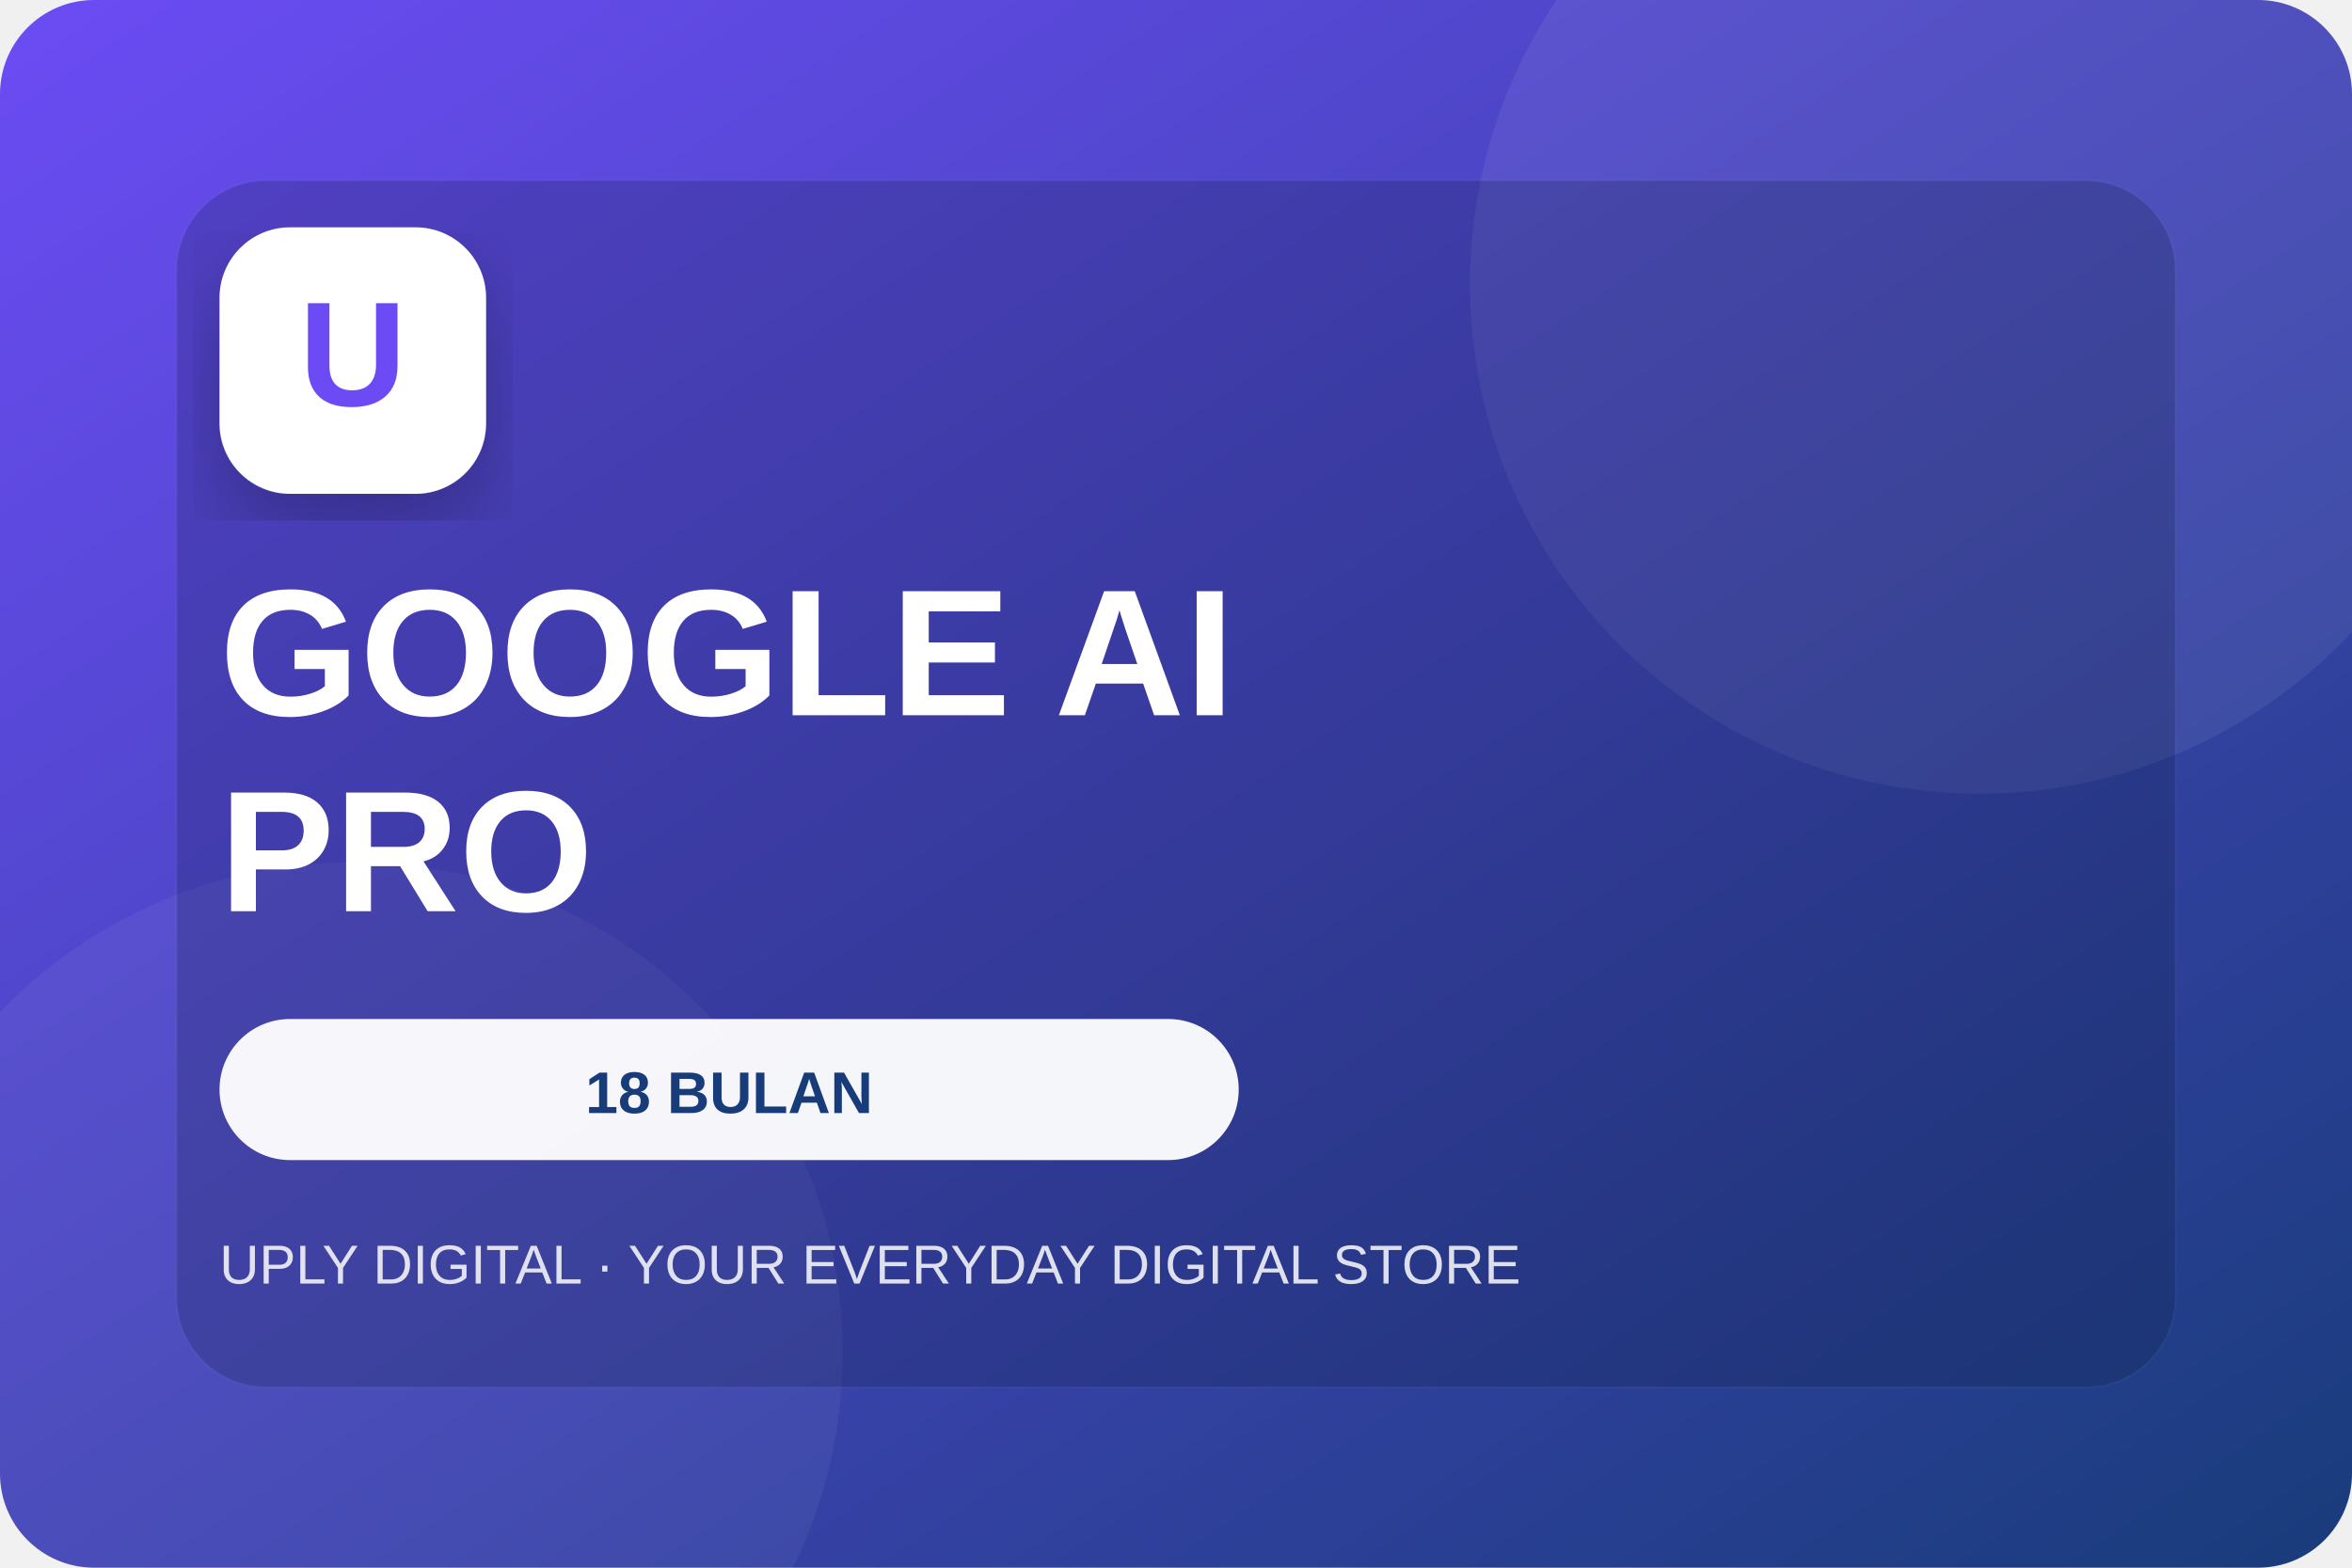
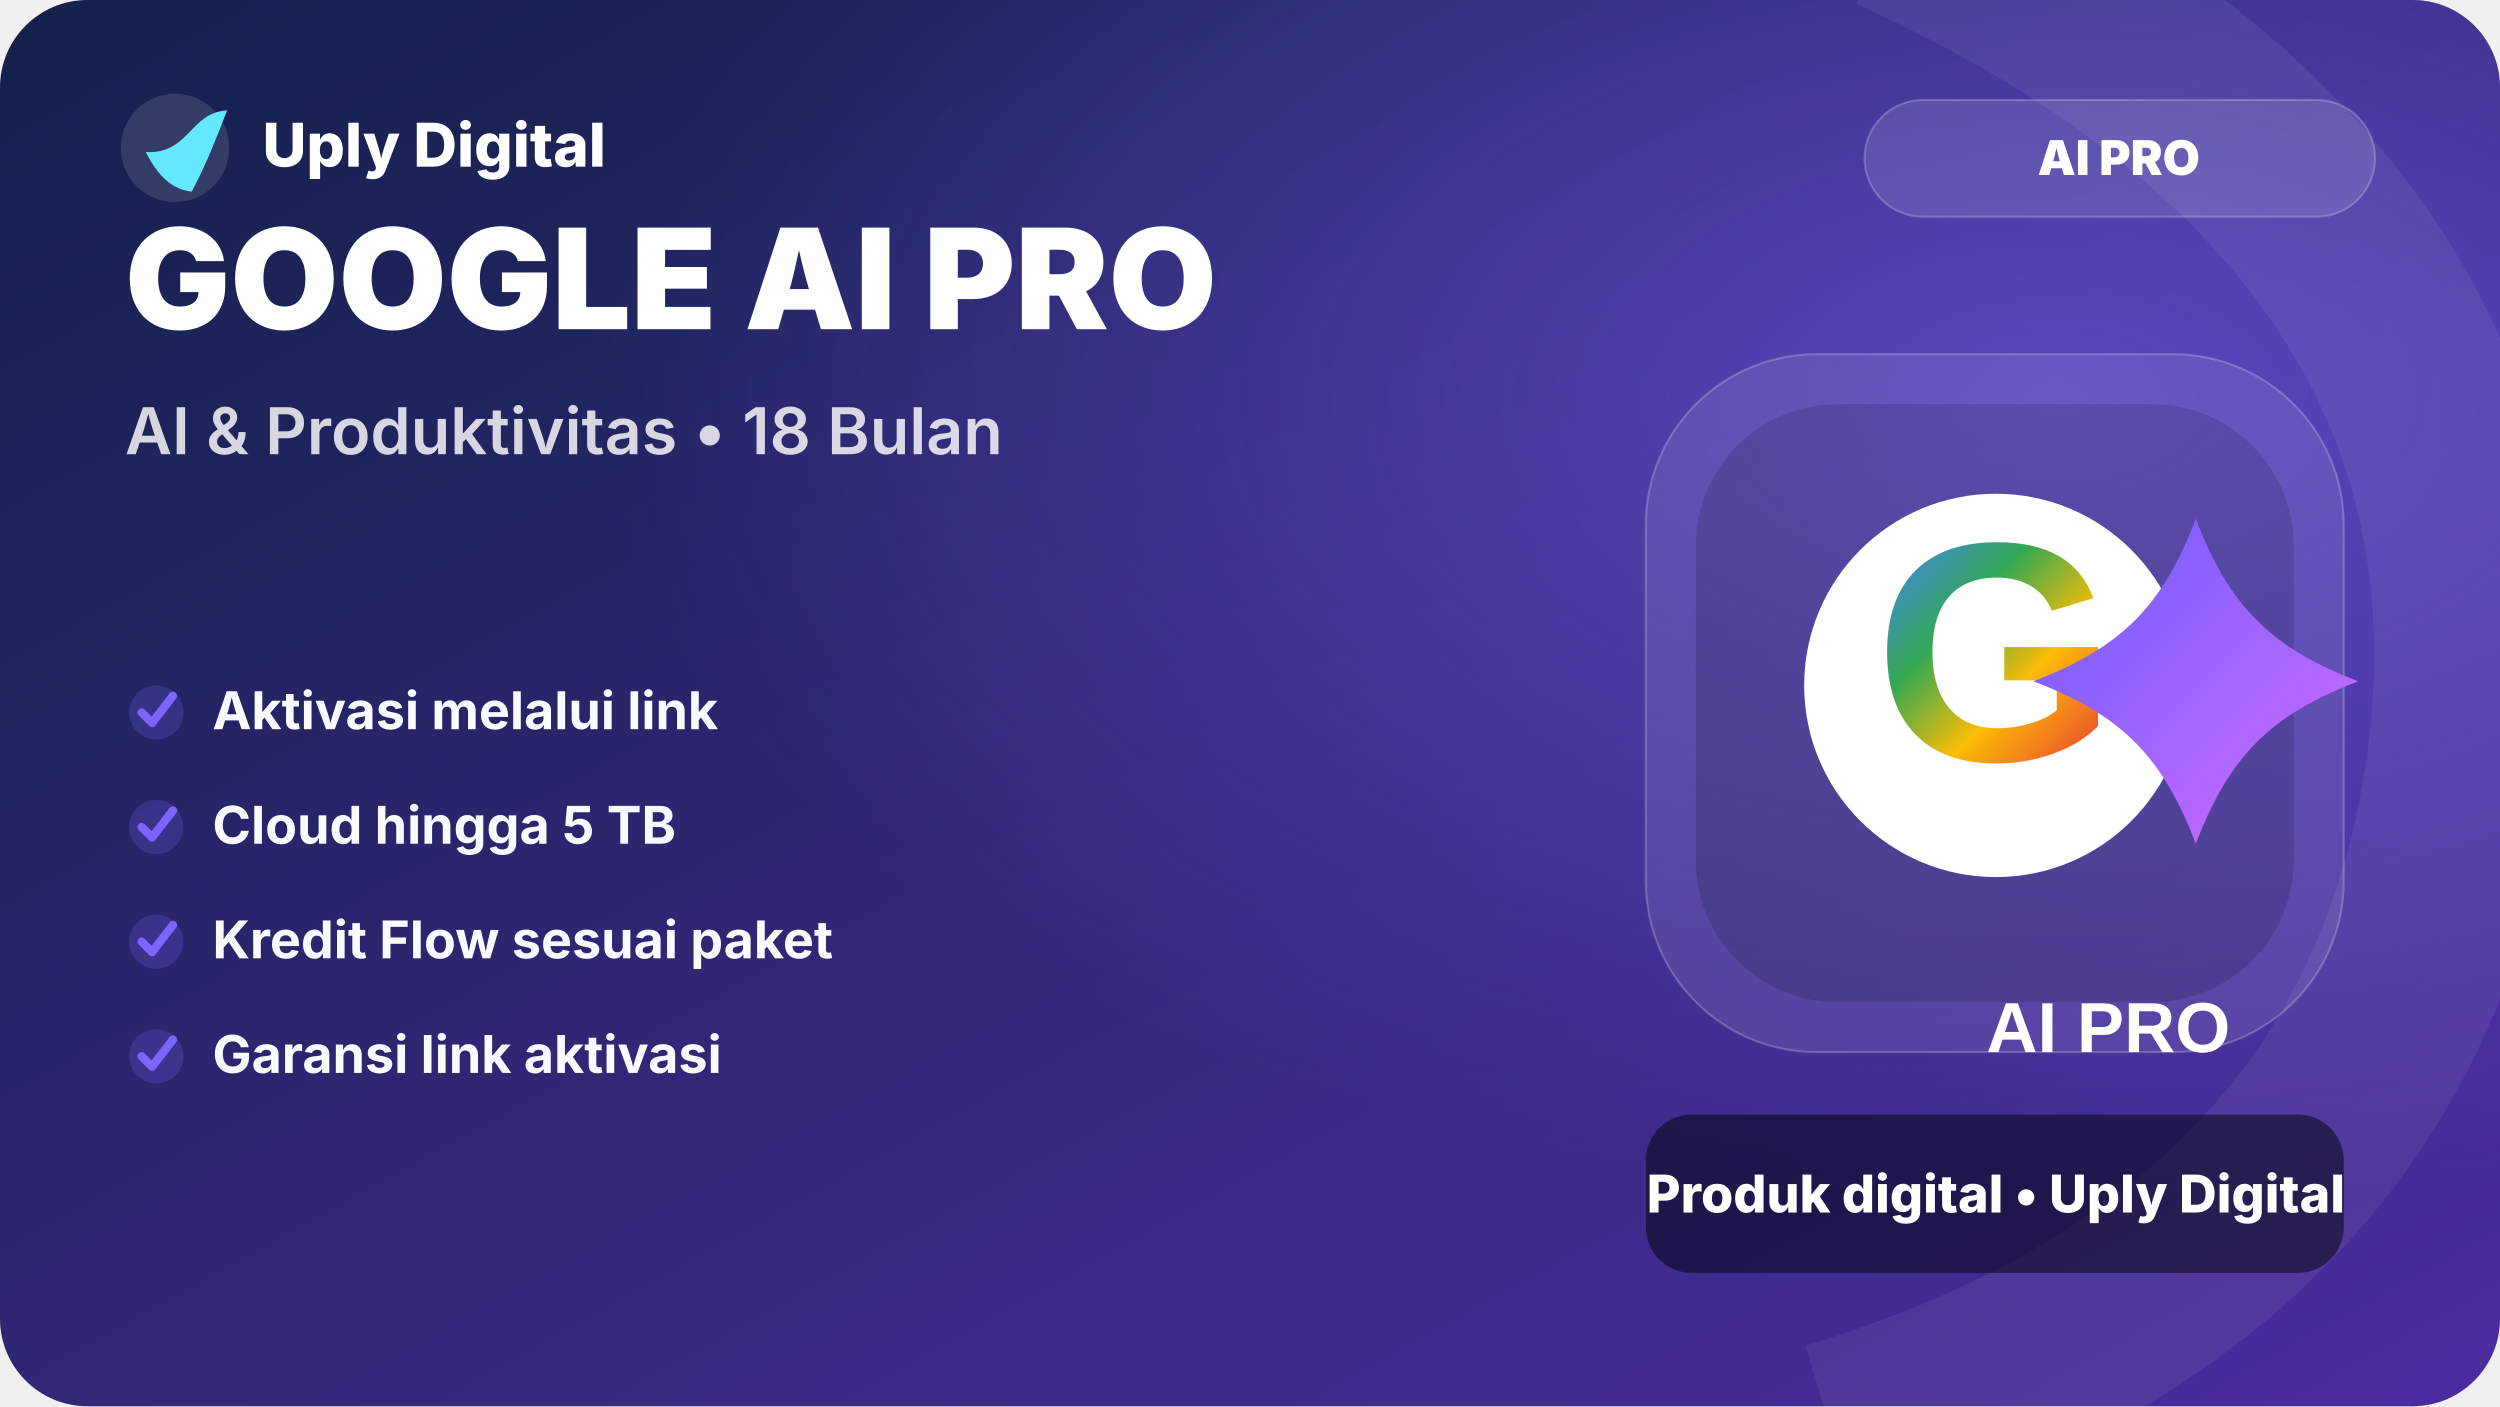
- <svg xmlns="http://www.w3.org/2000/svg" width="1200" height="800" viewBox="0 0 1200 800">
+ <svg xmlns="http://www.w3.org/2000/svg" width="1200" height="675" viewBox="0 0 1200 675">
  <defs>
-     <linearGradient id="g" x1="0" y1="0" x2="1" y2="1">
-       <stop stop-color="#6C4CF5" />
-       <stop offset="1" stop-color="#183C7A" />
+     <linearGradient id="bg" x1="0" y1="0" x2="1" y2="1">
+       <stop stop-color="#13214a" />
+       <stop offset="1" stop-color="#4c2ca0" />
    </linearGradient>
-     <filter id="s">
-       <feDropShadow dx="0" dy="16" stdDeviation="20" flood-opacity=".24" />
+     <radialGradient id="glow" cx=".82" cy=".28" r=".58">
+       <stop stop-color="#7c65ff" stop-opacity=".52" />
+       <stop offset="1" stop-color="#7c65ff" stop-opacity="0" />
+     </radialGradient>
+     <filter id="shadow">
+       <feDropShadow dx="0" dy="20" stdDeviation="24" flood-color="#000" flood-opacity=".3" />
    </filter>
  </defs>
-   <rect width="1200" height="800" rx="48" fill="url(#g)" />
-   <circle cx="1010" cy="145" r="260" fill="#fff" opacity=".07" />
-   <circle cx="180" cy="690" r="250" fill="#fff" opacity=".05" />
-   <rect x="90" y="92" width="1020" height="616" rx="46" fill="#07152d" opacity=".20" stroke="#fff" stroke-opacity=".18" />
-   <g filter="url(#s)">
-     <rect x="112" y="116" width="136" height="136" rx="36" fill="#fff" />
-     <text x="180" y="207" text-anchor="middle" font-family="Arial,sans-serif" font-weight="900" font-size="76" fill="#6C4CF5">U</text>
+   <rect width="1200" height="675" rx="42" fill="url(#bg)" />
+   <rect width="1200" height="675" rx="42" fill="url(#glow)" />
+   <path d="M910-40c210 95 300 240 270 420-25 150-120 255-300 310" fill="none" stroke="#fff" stroke-opacity=".065" stroke-width="92" />
+   <g transform="translate(58,45)">
+     <circle cx="26" cy="26" r="26" fill="#fff" fill-opacity=".12" />
+     <path d="M12 28c21 1 21-19 39-20-5 13-10 26-17 39-9-1-16-7-22-19z" fill="#65e8ff" />
+     <text x="68" y="35" font-family="Inter,Arial,sans-serif" font-size="29" font-weight="800" fill="#fff">Uply Digital</text>
  </g>
-   <text x="112" y="365" font-family="Arial,sans-serif" font-weight="900" font-size="92" fill="#fff">GOOGLE AI</text>
-   <text x="112" y="465" font-family="Arial,sans-serif" font-weight="900" font-size="88" fill="#fff">PRO</text>
-   <rect x="112" y="520" width="520" height="72" rx="36" fill="#fff" opacity=".95" />
-   <text x="372" y="568" text-anchor="middle" font-family="Arial,sans-serif" font-weight="800" font-size="30" fill="#183C7A">18 BULAN</text>
-   <text x="112" y="655" font-family="Arial,sans-serif" font-size="28" fill="#fff" opacity=".84">UPLY DIGITAL · YOUR EVERYDAY DIGITAL STORE</text>
+   <g transform="translate(895,48)">
+     <rect width="245" height="56" rx="28" fill="#fff" fill-opacity=".12" stroke="#fff" stroke-opacity=".22" />
+     <text x="122" y="36" text-anchor="middle" font-family="Inter,Arial,sans-serif" font-size="23" font-weight="900" fill="#fff">AI PRO</text>
+   </g>
+   <g transform="translate(60,158)">
+     <text font-family="Inter,Arial,sans-serif" font-size="67" font-weight="900" fill="#fff">GOOGLE AI PRO</text>
+     <text y="60" font-family="Inter,Arial,sans-serif" font-size="31" font-weight="600" fill="#fff" opacity=".82">AI &amp; Produktivitas • 18 Bulan</text>
+   </g>
+   <g transform="translate(60,350)">
+     <circle cx="15" cy="-8" r="13" fill="#7c65ff" fill-opacity=".22" />
+     <path d="M8 -8l5 5 10-13" fill="none" stroke="#7c65ff" stroke-width="4" stroke-linecap="round" stroke-linejoin="round" />
+     <text x="42" y="0" font-family="Inter,Arial,sans-serif" font-size="25" font-weight="700" fill="#f8fbff">Aktivasi melalui link</text>
+   </g>
+   <g transform="translate(60,405)">
+     <circle cx="15" cy="-8" r="13" fill="#7c65ff" fill-opacity=".22" />
+     <path d="M8 -8l5 5 10-13" fill="none" stroke="#7c65ff" stroke-width="4" stroke-linecap="round" stroke-linejoin="round" />
+     <text x="42" y="0" font-family="Inter,Arial,sans-serif" font-size="25" font-weight="700" fill="#f8fbff">Cloud hingga 5 TB</text>
+   </g>
+   <g transform="translate(60,460)">
+     <circle cx="15" cy="-8" r="13" fill="#7c65ff" fill-opacity=".22" />
+     <path d="M8 -8l5 5 10-13" fill="none" stroke="#7c65ff" stroke-width="4" stroke-linecap="round" stroke-linejoin="round" />
+     <text x="42" y="0" font-family="Inter,Arial,sans-serif" font-size="25" font-weight="700" fill="#f8fbff">Kredit Flow sesuai paket</text>
+   </g>
+   <g transform="translate(60,515)">
+     <circle cx="15" cy="-8" r="13" fill="#7c65ff" fill-opacity=".22" />
+     <path d="M8 -8l5 5 10-13" fill="none" stroke="#7c65ff" stroke-width="4" stroke-linecap="round" stroke-linejoin="round" />
+     <text x="42" y="0" font-family="Inter,Arial,sans-serif" font-size="25" font-weight="700" fill="#f8fbff">Garansi link aktivasi</text>
+   </g>
+   <g transform="translate(790,170)">
+     <rect width="335" height="335" rx="82" fill="#fff" fill-opacity=".1" stroke="#fff" stroke-opacity=".22" />
+     <rect x="24" y="24" width="287" height="287" rx="68" fill="#050914" fill-opacity=".15" />
+     <defs>
+       <linearGradient id="ggrad" x1="0" y1="0" x2="1" y2="1">
+         <stop offset="0" stop-color="#4285f4" />
+         <stop offset=".34" stop-color="#34a853" />
+         <stop offset=".64" stop-color="#fbbc05" />
+         <stop offset="1" stop-color="#ea4335" />
+       </linearGradient>
+       <linearGradient id="gem" x1="0" y1="0" x2="1" y2="1">
+         <stop stop-color="#6a5cff" />
+         <stop offset="1" stop-color="#d36cff" />
+       </linearGradient>
+     </defs>
+     <g transform="translate(54,45)">
+       <circle cx="114" cy="114" r="92" fill="#fff" />
+       <text x="114" y="150" text-anchor="middle" font-family="Arial,sans-serif" font-size="150" font-weight="900" fill="url(#ggrad)">G</text>
+       <path d="M210 34c16 42 36 62 78 78-42 16-62 36-78 78-16-42-36-62-78-78 42-16 62-36 78-78z" fill="url(#gem)" />
+       <text x="168" y="290" text-anchor="middle" font-family="Arial,sans-serif" font-size="34" font-weight="900" fill="#fff">AI PRO</text>
+     </g>
+   </g>
+   <g transform="translate(790,535)">
+     <rect width="335" height="76" rx="22" fill="#020712" fill-opacity=".54" />
+     <text x="168" y="47" text-anchor="middle" font-family="Inter,Arial,sans-serif" font-size="25" font-weight="800" fill="#fff">Produk digital • Uply Digital</text>
+   </g>
</svg>
